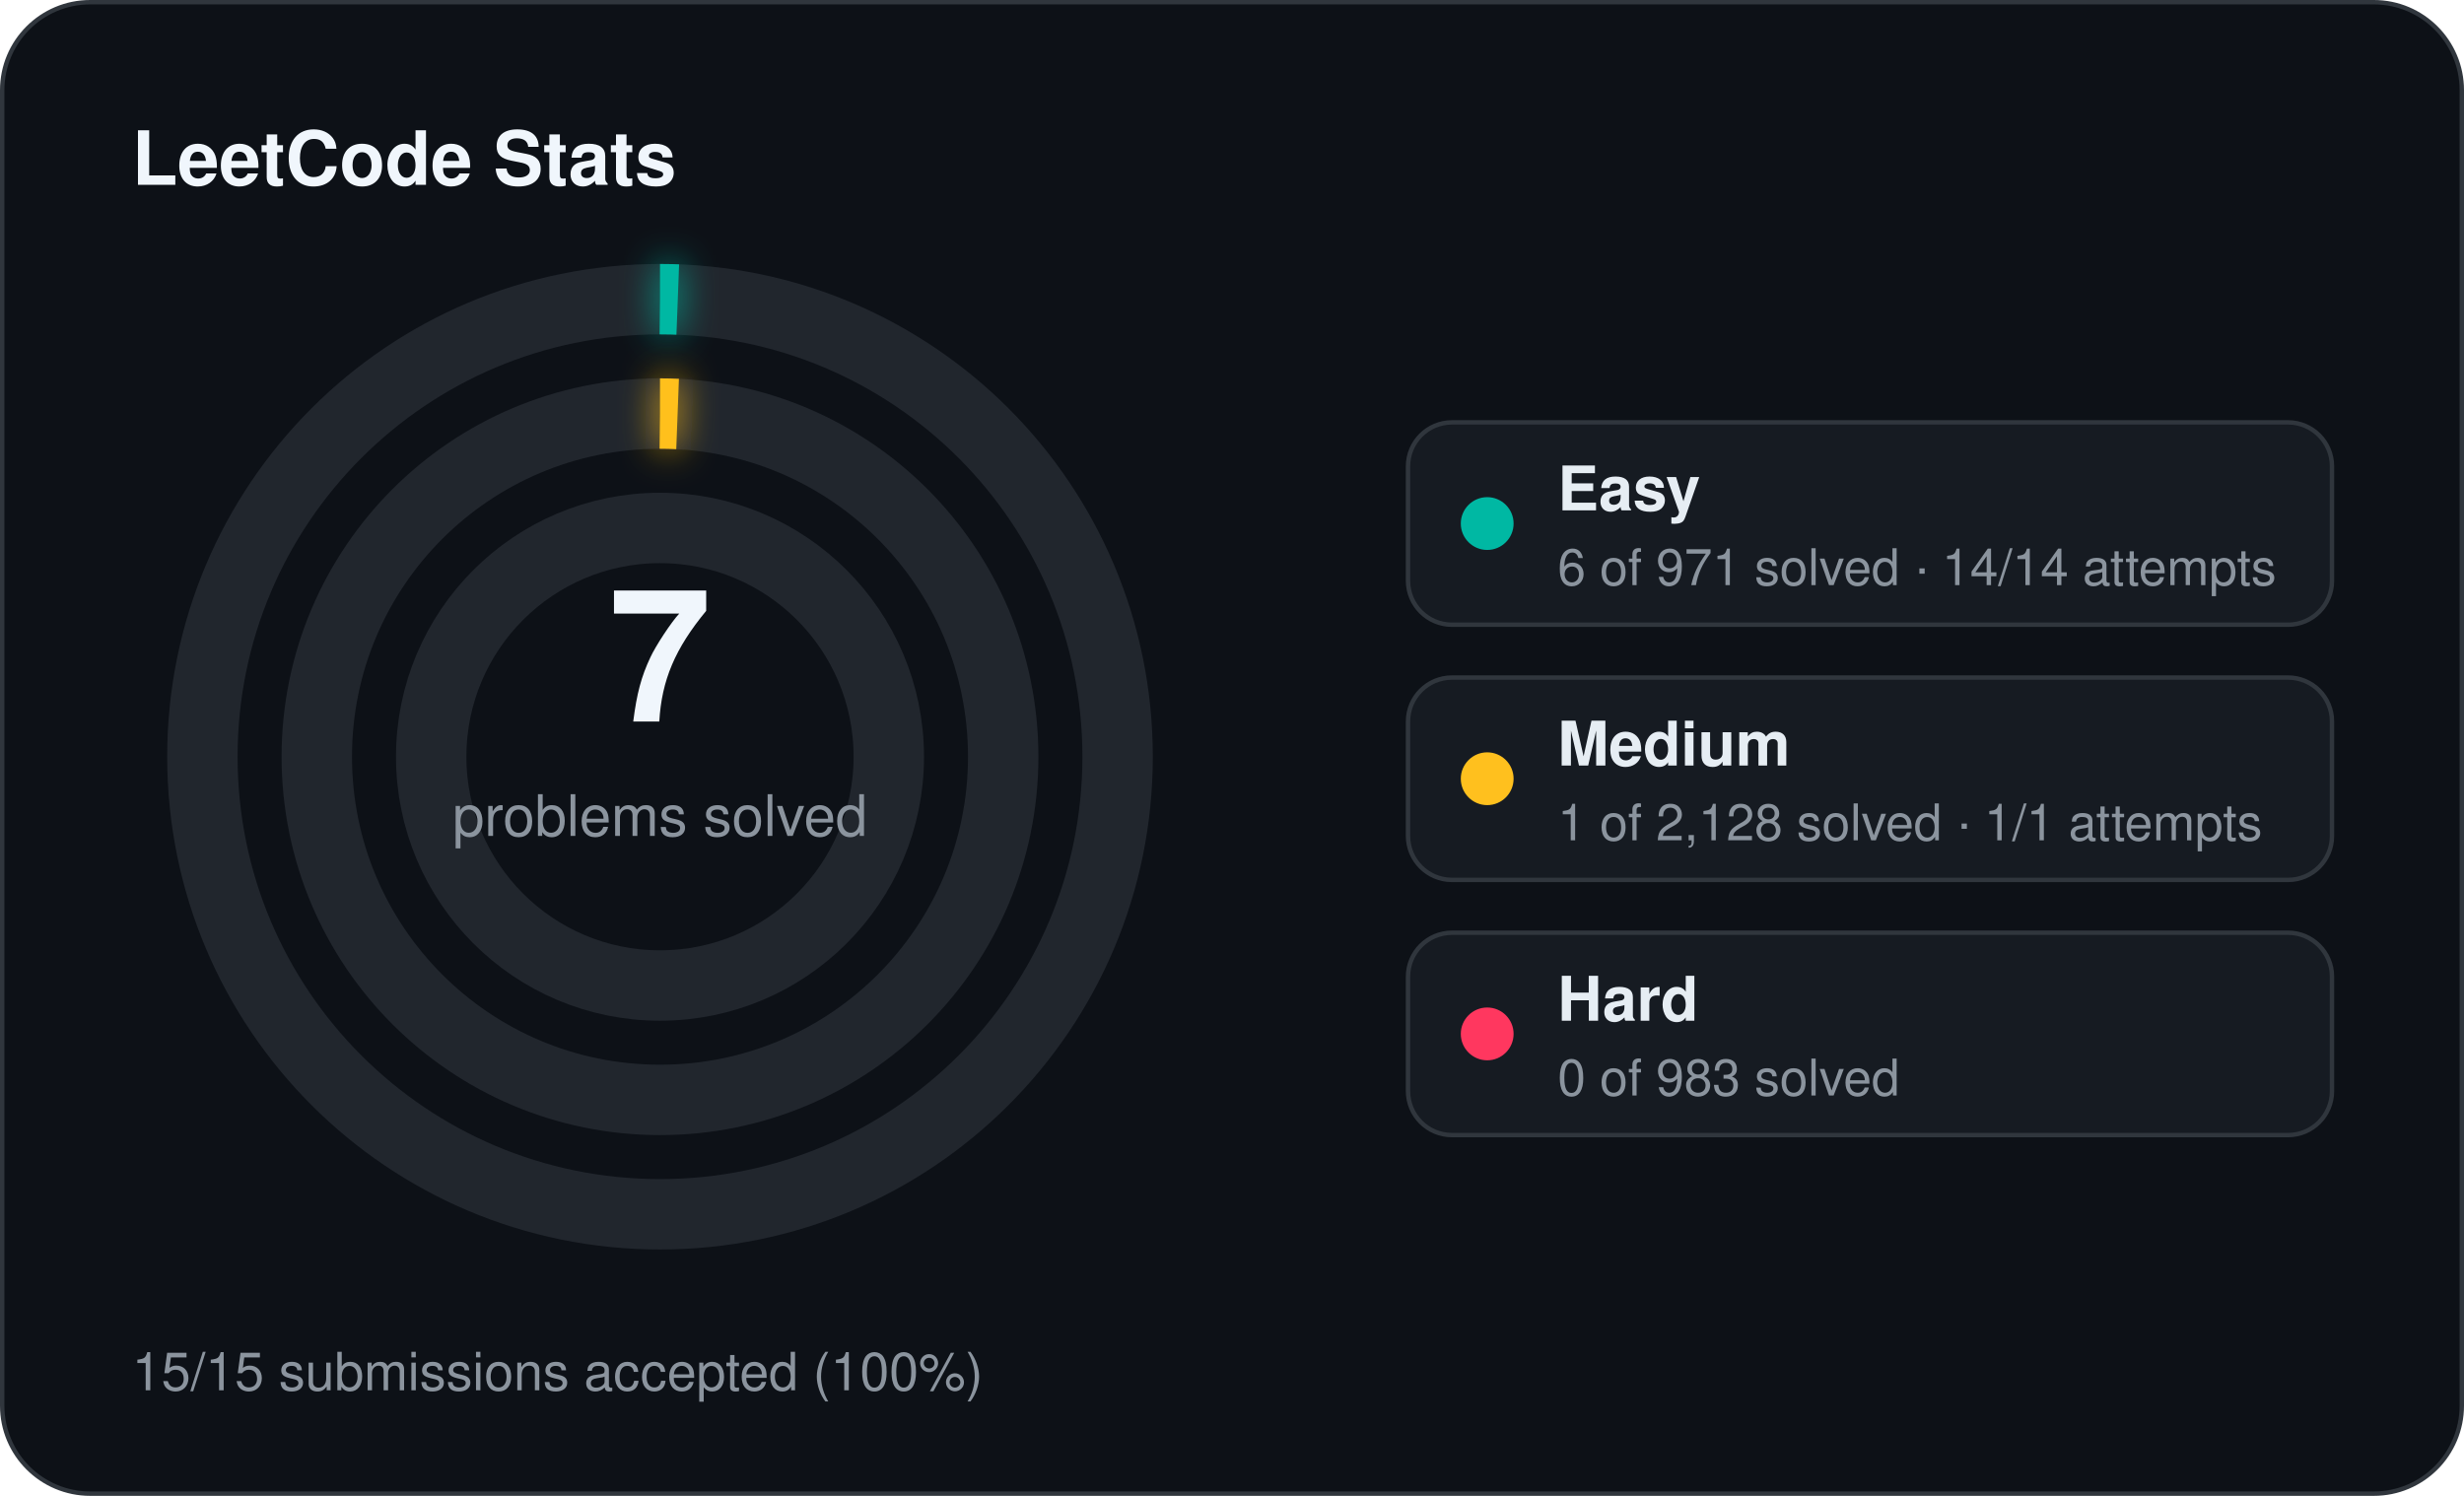
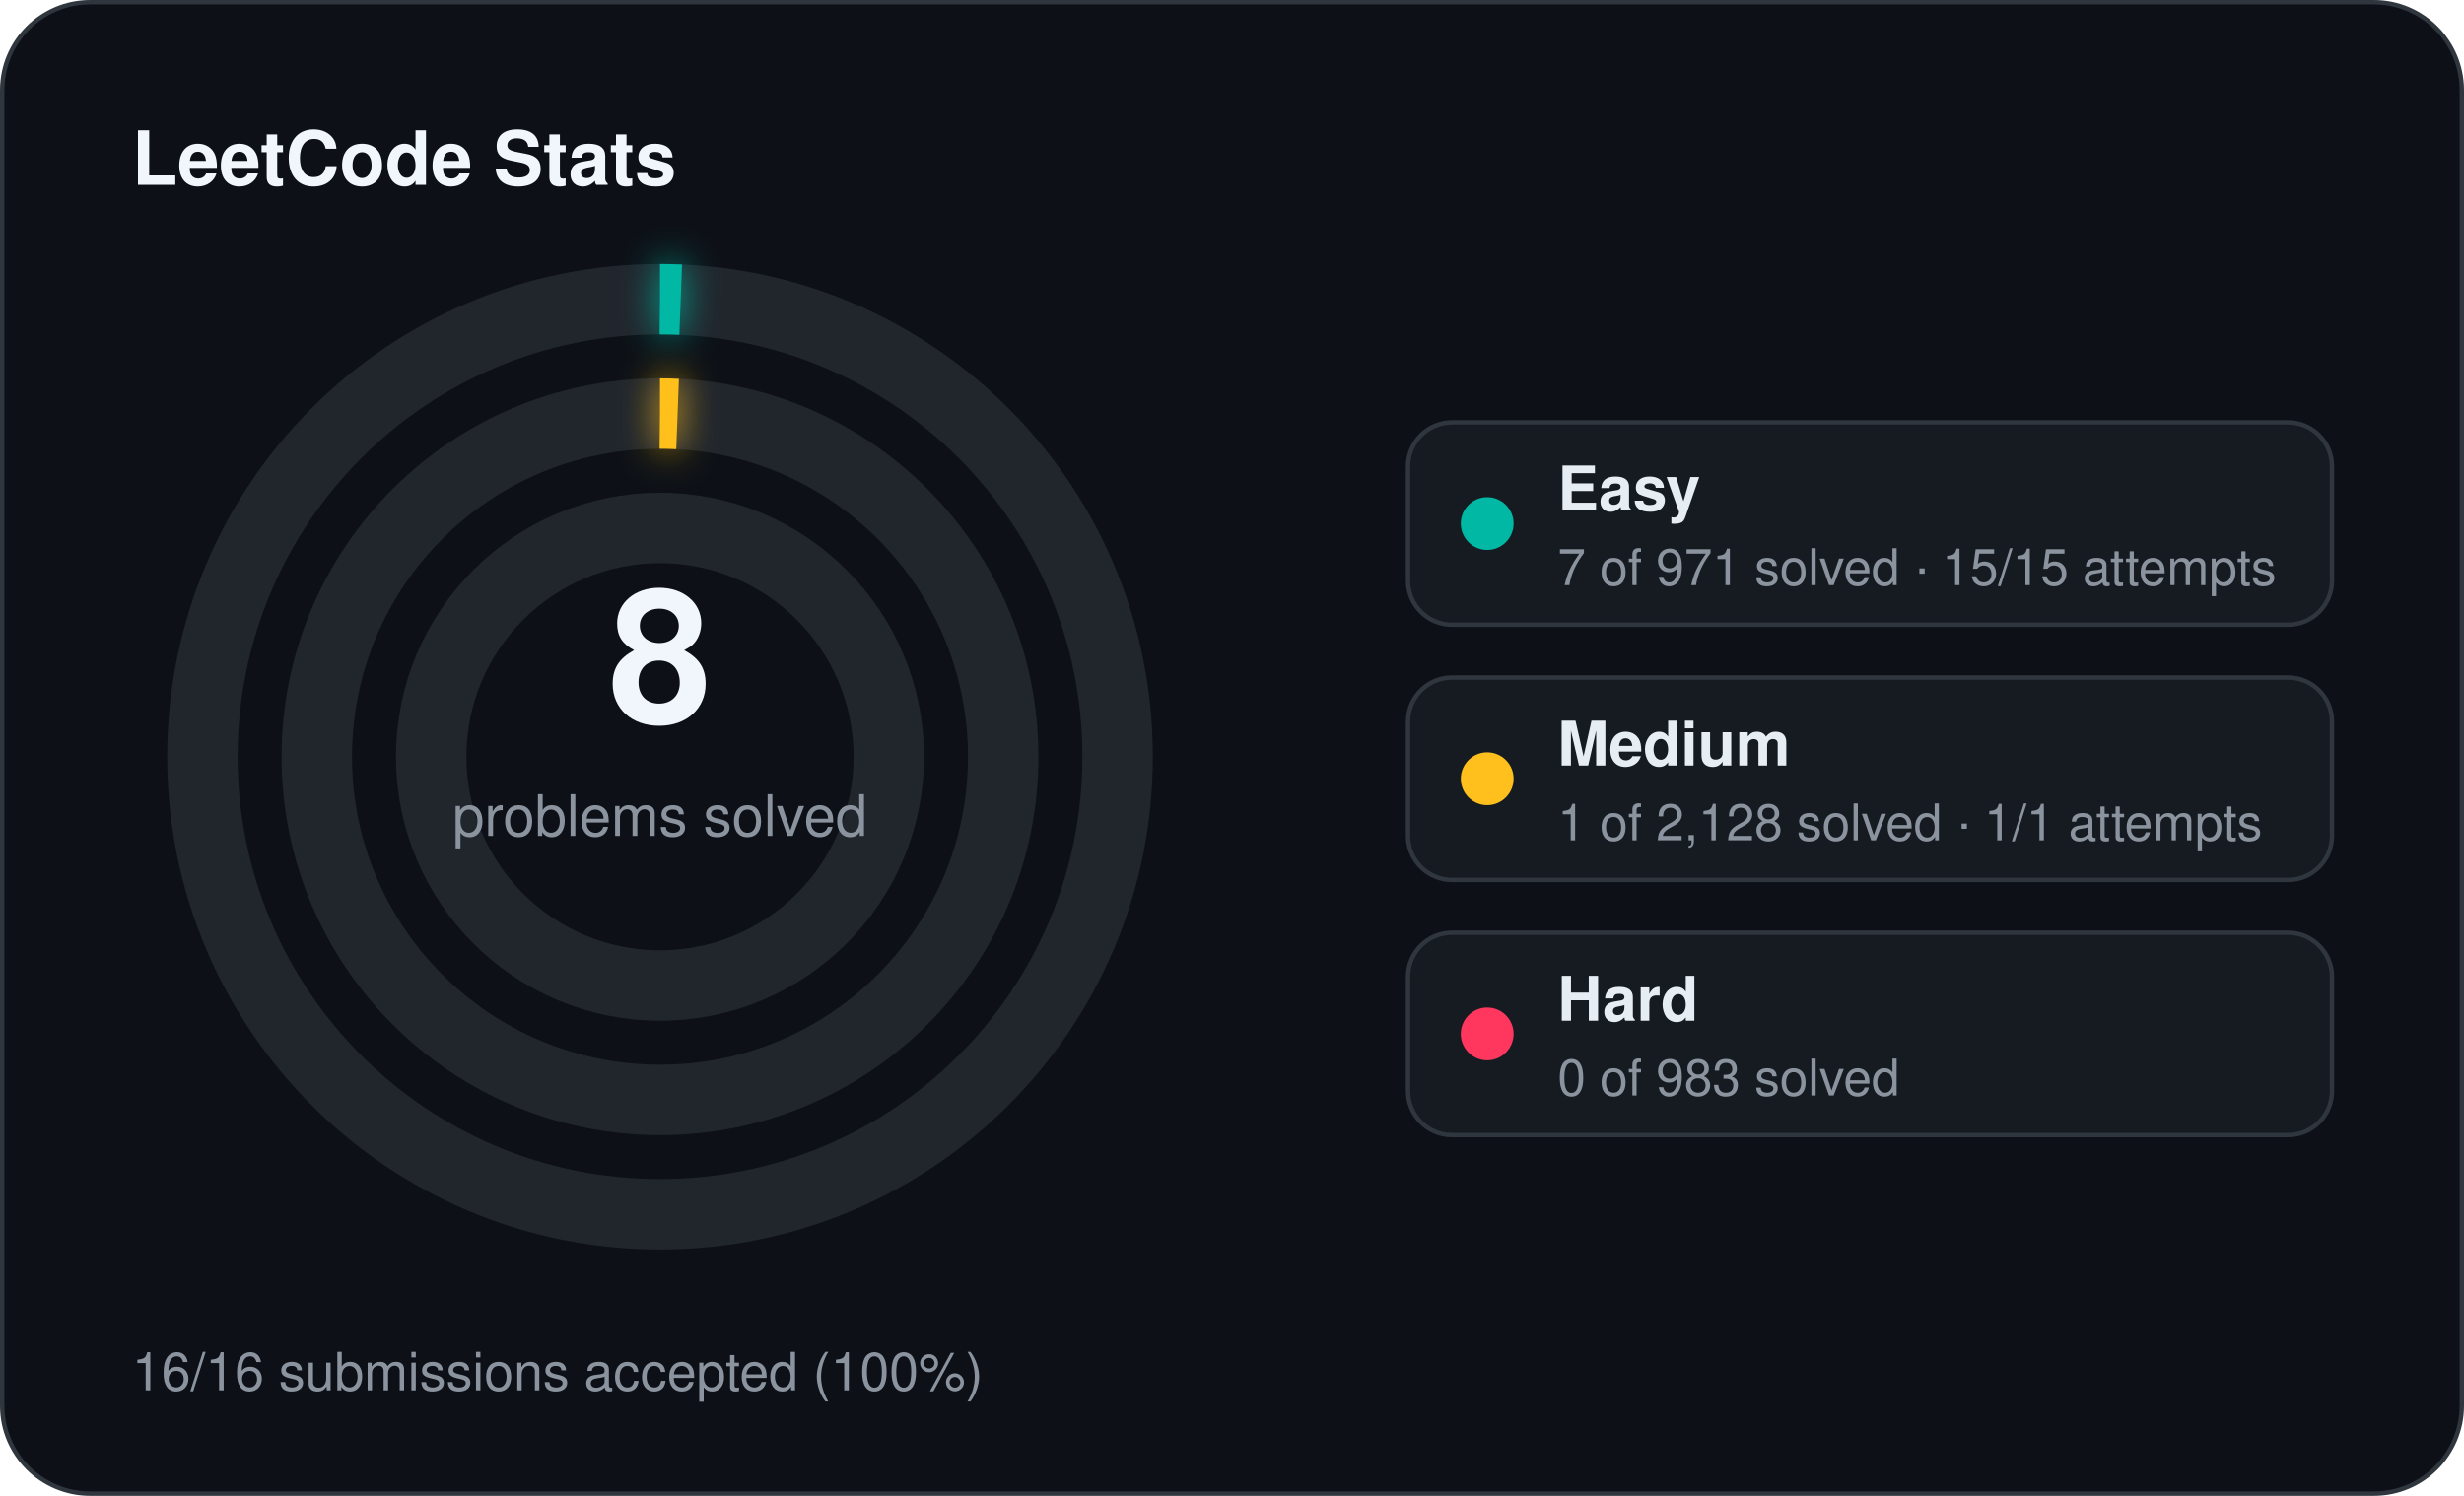
<svg xmlns="http://www.w3.org/2000/svg" width="560" height="340" viewBox="0 0 560 340">
  <defs>
    <filter id="stats-glow" x="-60%" y="-60%" width="220%" height="220%">
      <feGaussianBlur stdDeviation="4" result="blur" />
      <feMerge>
        <feMergeNode in="blur" />
        <feMergeNode in="SourceGraphic" />
      </feMerge>
    </filter>
  </defs>
  <rect x="0.5" y="0.5" width="559" height="339" rx="20" fill="#0d1117" stroke="#30363d" stroke-width="1" />
  <text x="30" y="42" fill="#f0f6fc" font-family="Segoe UI, Helvetica, Arial, sans-serif" font-size="17" font-weight="700">LeetCode Stats</text>
  <circle cx="150" cy="172" r="104" fill="none" stroke="#21262d" stroke-width="16" />
-   <circle cx="150" cy="172" r="104" fill="none" stroke="#00b8a3" stroke-width="16" stroke-linecap="butt" stroke-dasharray="4.04 653.45" transform="rotate(-90 150 172)" filter="url(#stats-glow)" />
+   <circle cx="150" cy="172" r="104" fill="none" stroke="#00b8a3" stroke-width="16" stroke-linecap="butt" stroke-dasharray="4.71 653.45" transform="rotate(-90 150 172)" filter="url(#stats-glow)" />
  <circle cx="150" cy="172" r="78" fill="none" stroke="#21262d" stroke-width="16" />
  <circle cx="150" cy="172" r="78" fill="none" stroke="#ffc01e" stroke-width="16" stroke-linecap="butt" stroke-dasharray="4.00 490.09" transform="rotate(-90 150 172)" filter="url(#stats-glow)" />
  <circle cx="150" cy="172" r="52" fill="none" stroke="#21262d" stroke-width="16" />
-   <text x="150" y="164" text-anchor="middle" fill="#f0f6fc" font-family="Segoe UI, Helvetica, Arial, sans-serif" font-size="42" font-weight="700">7</text>
+   <text x="150" y="164" text-anchor="middle" fill="#f0f6fc" font-family="Segoe UI, Helvetica, Arial, sans-serif" font-size="42" font-weight="700">8</text>
  <text x="150" y="190" text-anchor="middle" fill="#8b949e" font-family="Segoe UI, Helvetica, Arial, sans-serif" font-size="13">problems solved</text>
  <rect x="320" y="96" width="210" height="46" rx="10" fill="#161b22" stroke="#30363d" stroke-width="1" />
  <circle cx="338" cy="119" r="6" fill="#00b8a3" />
  <text x="354" y="116" fill="#e6edf3" font-family="Segoe UI, Helvetica, Arial, sans-serif" font-size="14" font-weight="600">Easy</text>
-   <text x="354" y="133" fill="#8b949e" font-family="Segoe UI, Helvetica, Arial, sans-serif" font-size="11.5">6 of 971 solved · 14/14 attempts</text>
+   <text x="354" y="133" fill="#8b949e" font-family="Segoe UI, Helvetica, Arial, sans-serif" font-size="11.5">7 of 971 solved · 15/15 attempts</text>
  <rect x="320" y="154" width="210" height="46" rx="10" fill="#161b22" stroke="#30363d" stroke-width="1" />
  <circle cx="338" cy="177" r="6" fill="#ffc01e" />
  <text x="354" y="174" fill="#e6edf3" font-family="Segoe UI, Helvetica, Arial, sans-serif" font-size="14" font-weight="600">Medium</text>
  <text x="354" y="191" fill="#8b949e" font-family="Segoe UI, Helvetica, Arial, sans-serif" font-size="11.5">1 of 2,128 solved · 1/1 attempts</text>
  <rect x="320" y="212" width="210" height="46" rx="10" fill="#161b22" stroke="#30363d" stroke-width="1" />
  <circle cx="338" cy="235" r="6" fill="#ff375f" />
  <text x="354" y="232" fill="#e6edf3" font-family="Segoe UI, Helvetica, Arial, sans-serif" font-size="14" font-weight="600">Hard</text>
  <text x="354" y="249" fill="#8b949e" font-family="Segoe UI, Helvetica, Arial, sans-serif" font-size="11.5">0 of 983 solved</text>
-   <text x="30" y="316" fill="#8b949e" font-family="Segoe UI, Helvetica, Arial, sans-serif" font-size="12">15/15 submissions accepted (100%)</text>
+   <text x="30" y="316" fill="#8b949e" font-family="Segoe UI, Helvetica, Arial, sans-serif" font-size="12">16/16 submissions accepted (100%)</text>
</svg>
